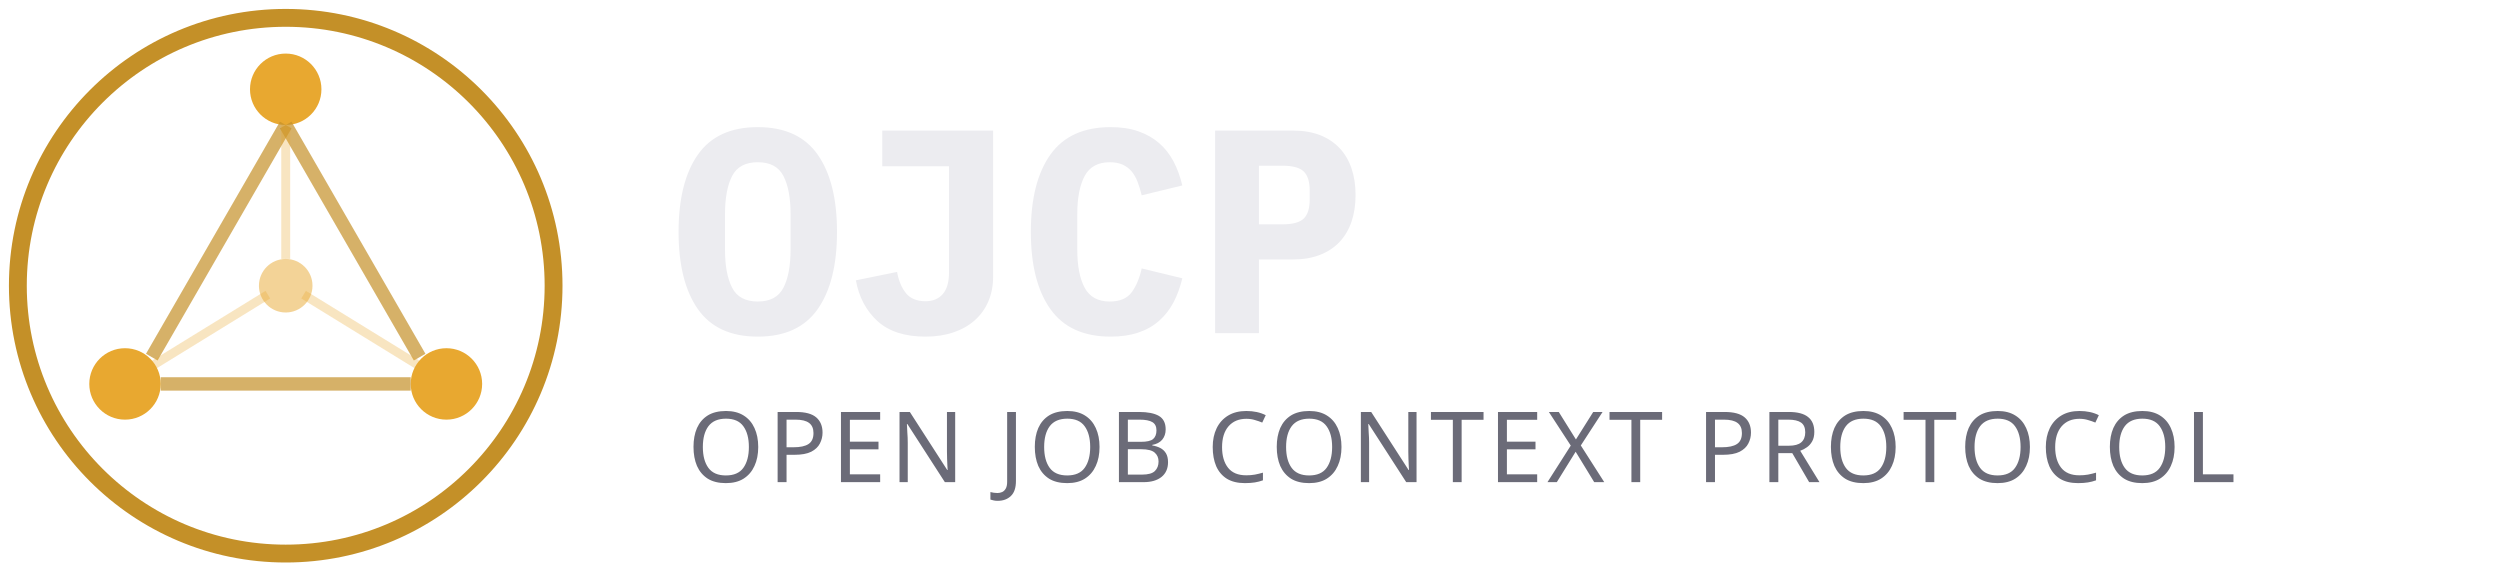
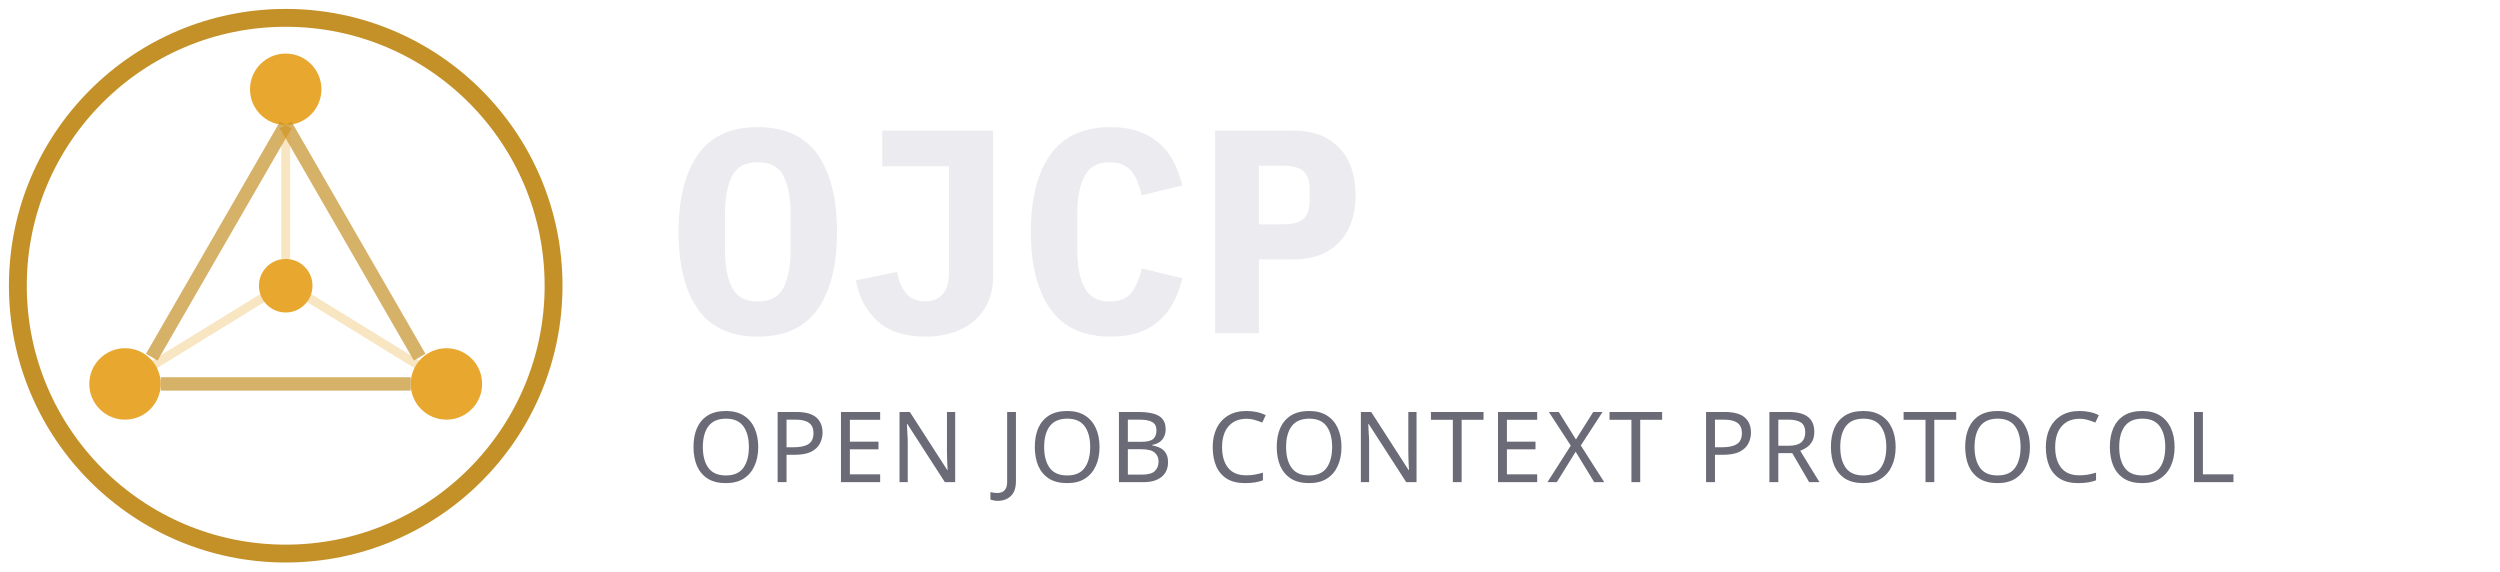
<svg xmlns="http://www.w3.org/2000/svg" width="280" height="64" viewBox="0 0 280 64" fill="none">
  <g>
    <circle cx="32" cy="32" r="30" stroke="#c49028" stroke-width="2" fill="none" />
    <circle cx="32" cy="10" r="4" fill="#e8a830" />
    <circle cx="14" cy="43" r="4" fill="#e8a830" />
    <circle cx="50" cy="43" r="4" fill="#e8a830" />
    <line x1="32" y1="14" x2="17" y2="40" stroke="#c49028" stroke-width="1.5" opacity="0.7" />
    <line x1="32" y1="14" x2="47" y2="40" stroke="#c49028" stroke-width="1.5" opacity="0.7" />
    <line x1="18" y1="43" x2="46" y2="43" stroke="#c49028" stroke-width="1.5" opacity="0.7" />
-     <circle cx="32" cy="32" r="3" fill="#e8a830" opacity="0.5" />
+     <circle cx="32" cy="32" r="3" fill="#e8a830" opacity="1" />
    <line x1="32" y1="14" x2="32" y2="29" stroke="#e8a830" stroke-width="1" opacity="0.3" />
    <line x1="17" y1="41" x2="30" y2="33" stroke="#e8a830" stroke-width="1" opacity="0.3" />
    <line x1="47" y1="41" x2="34" y2="33" stroke="#e8a830" stroke-width="1" opacity="0.3" />
  </g>
  <g transform="translate(76, 4) scale(0.65)" fill="#ececf0">
    <path d="M13.65 51.85Q6.65 51.85 3.32 47.10Q0 42.35 0 33.80Q0 25.25 3.32 20.50Q6.65 15.75 13.65 15.75Q20.65 15.75 23.98 20.50Q27.30 25.25 27.30 33.80Q27.30 42.35 23.98 47.10Q20.65 51.85 13.65 51.85M13.65 45.80Q16.85 45.80 18.07 43.42Q19.30 41.05 19.30 36.80L19.30 30.75Q19.30 26.55 18.07 24.17Q16.85 21.80 13.65 21.80Q10.45 21.80 9.23 24.17Q8 26.55 8 30.75L8 36.85Q8 41.05 9.23 43.42Q10.45 45.80 13.65 45.80ZM54.20 16.35L54.20 41.50Q54.20 43.85 53.38 45.77Q52.55 47.70 51.02 49.05Q49.50 50.40 47.35 51.12Q45.20 51.85 42.55 51.85Q37.20 51.85 34.27 49.17Q31.35 46.50 30.55 42.15L37.65 40.70Q38.05 42.95 39.17 44.35Q40.30 45.75 42.55 45.75Q44.45 45.75 45.52 44.52Q46.60 43.30 46.60 40.75L46.60 22.50L35.10 22.50L35.10 16.35L54.20 16.35ZM74.45 51.85Q67.45 51.85 64.08 47.12Q60.70 42.40 60.70 33.80Q60.70 25.20 64.08 20.47Q67.45 15.75 74.45 15.75Q77.15 15.75 79.22 16.47Q81.30 17.20 82.80 18.50Q84.30 19.80 85.28 21.65Q86.25 23.50 86.80 25.80L79.80 27.50Q79.50 26.25 79.10 25.20Q78.70 24.15 78.08 23.40Q77.45 22.65 76.53 22.22Q75.60 21.80 74.30 21.80Q71.25 21.80 69.97 24.17Q68.70 26.55 68.70 30.75L68.70 36.85Q68.70 41.05 69.97 43.42Q71.25 45.80 74.30 45.80Q76.90 45.80 78.08 44.20Q79.25 42.60 79.80 40.10L86.80 41.80Q86.25 44.10 85.28 45.95Q84.30 47.80 82.80 49.12Q81.30 50.45 79.22 51.15Q77.15 51.85 74.45 51.85ZM92.45 51.25L92.45 16.35L105.95 16.35Q108.50 16.35 110.50 17.12Q112.50 17.90 113.88 19.35Q115.25 20.80 115.95 22.85Q116.65 24.90 116.65 27.45Q116.65 30.00 115.95 32.05Q115.25 34.10 113.88 35.55Q112.50 37.00 110.50 37.77Q108.50 38.55 105.95 38.55L100 38.55L100 51.25L92.45 51.25M100 32.50L104.05 32.50Q106.70 32.50 107.73 31.50Q108.75 30.50 108.75 28.20L108.75 26.70Q108.75 24.40 107.73 23.40Q106.70 22.40 104.05 22.40L100 22.40L100 32.50Z" />
  </g>
  <text x="77" y="54" font-family="'IBM Plex Sans', sans-serif" font-weight="300" font-size="11" fill="#6b6b78" letter-spacing="0.04em">OPEN JOB CONTEXT PROTOCOL</text>
</svg>
